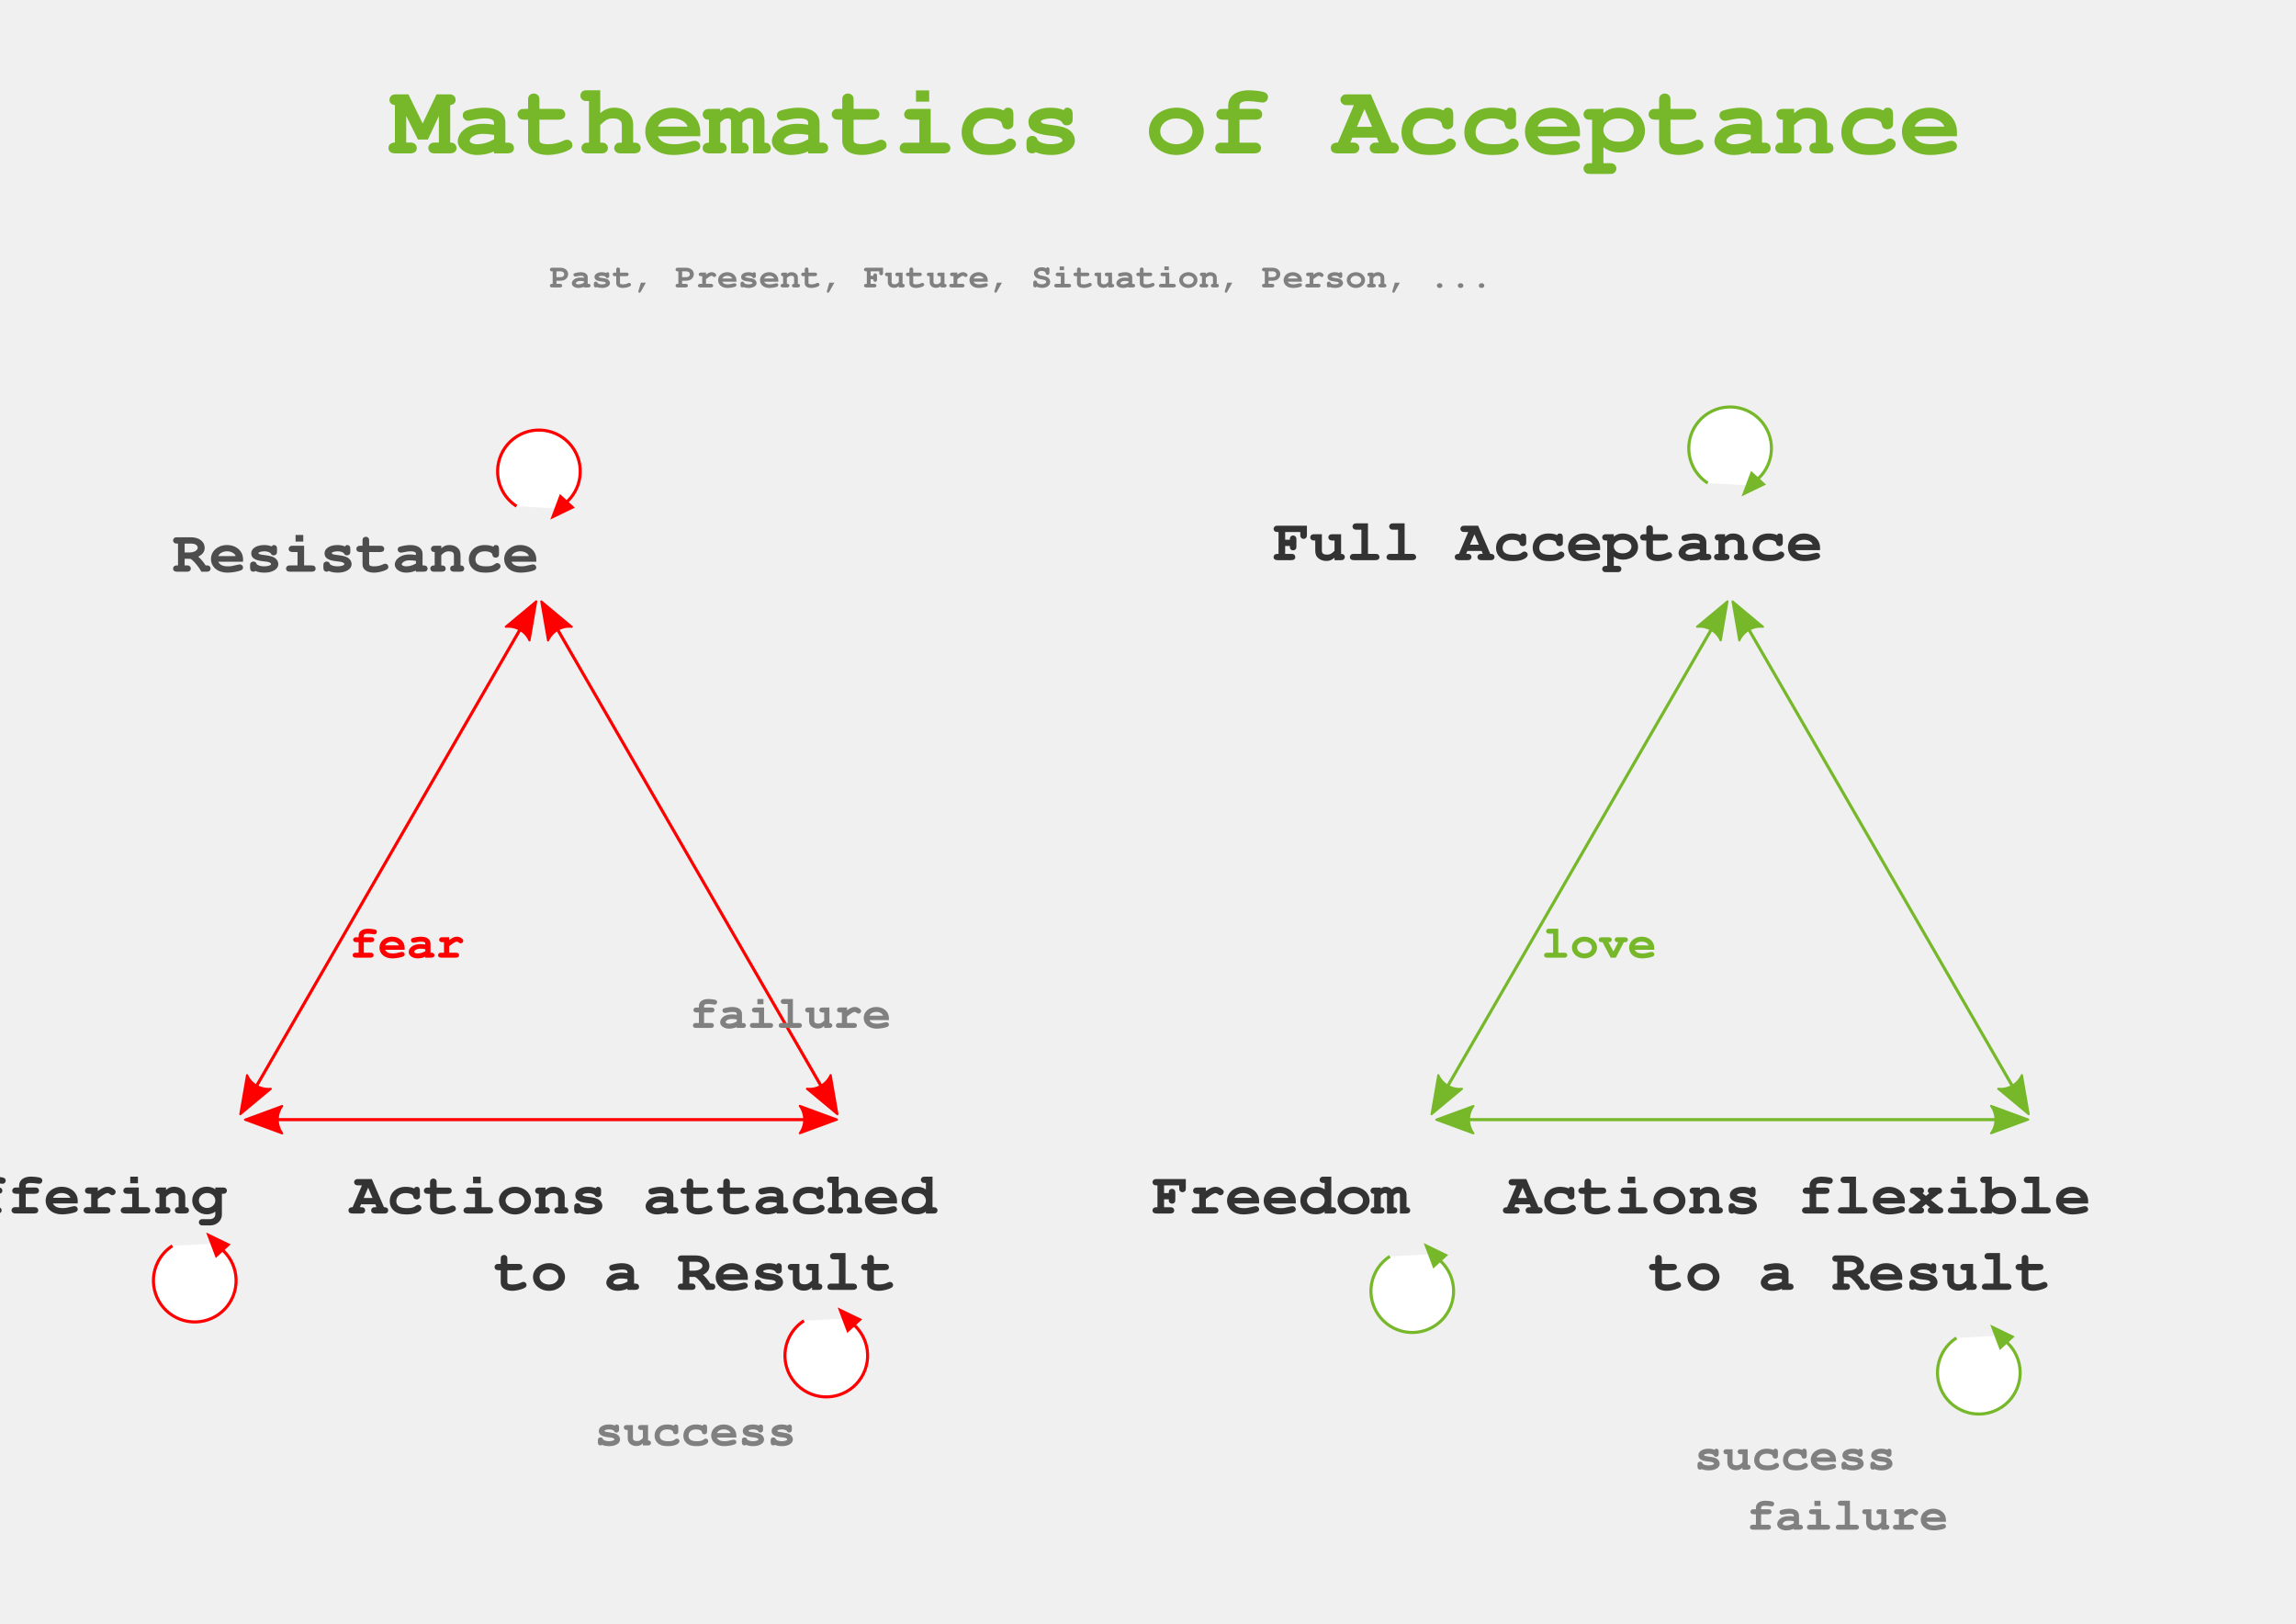
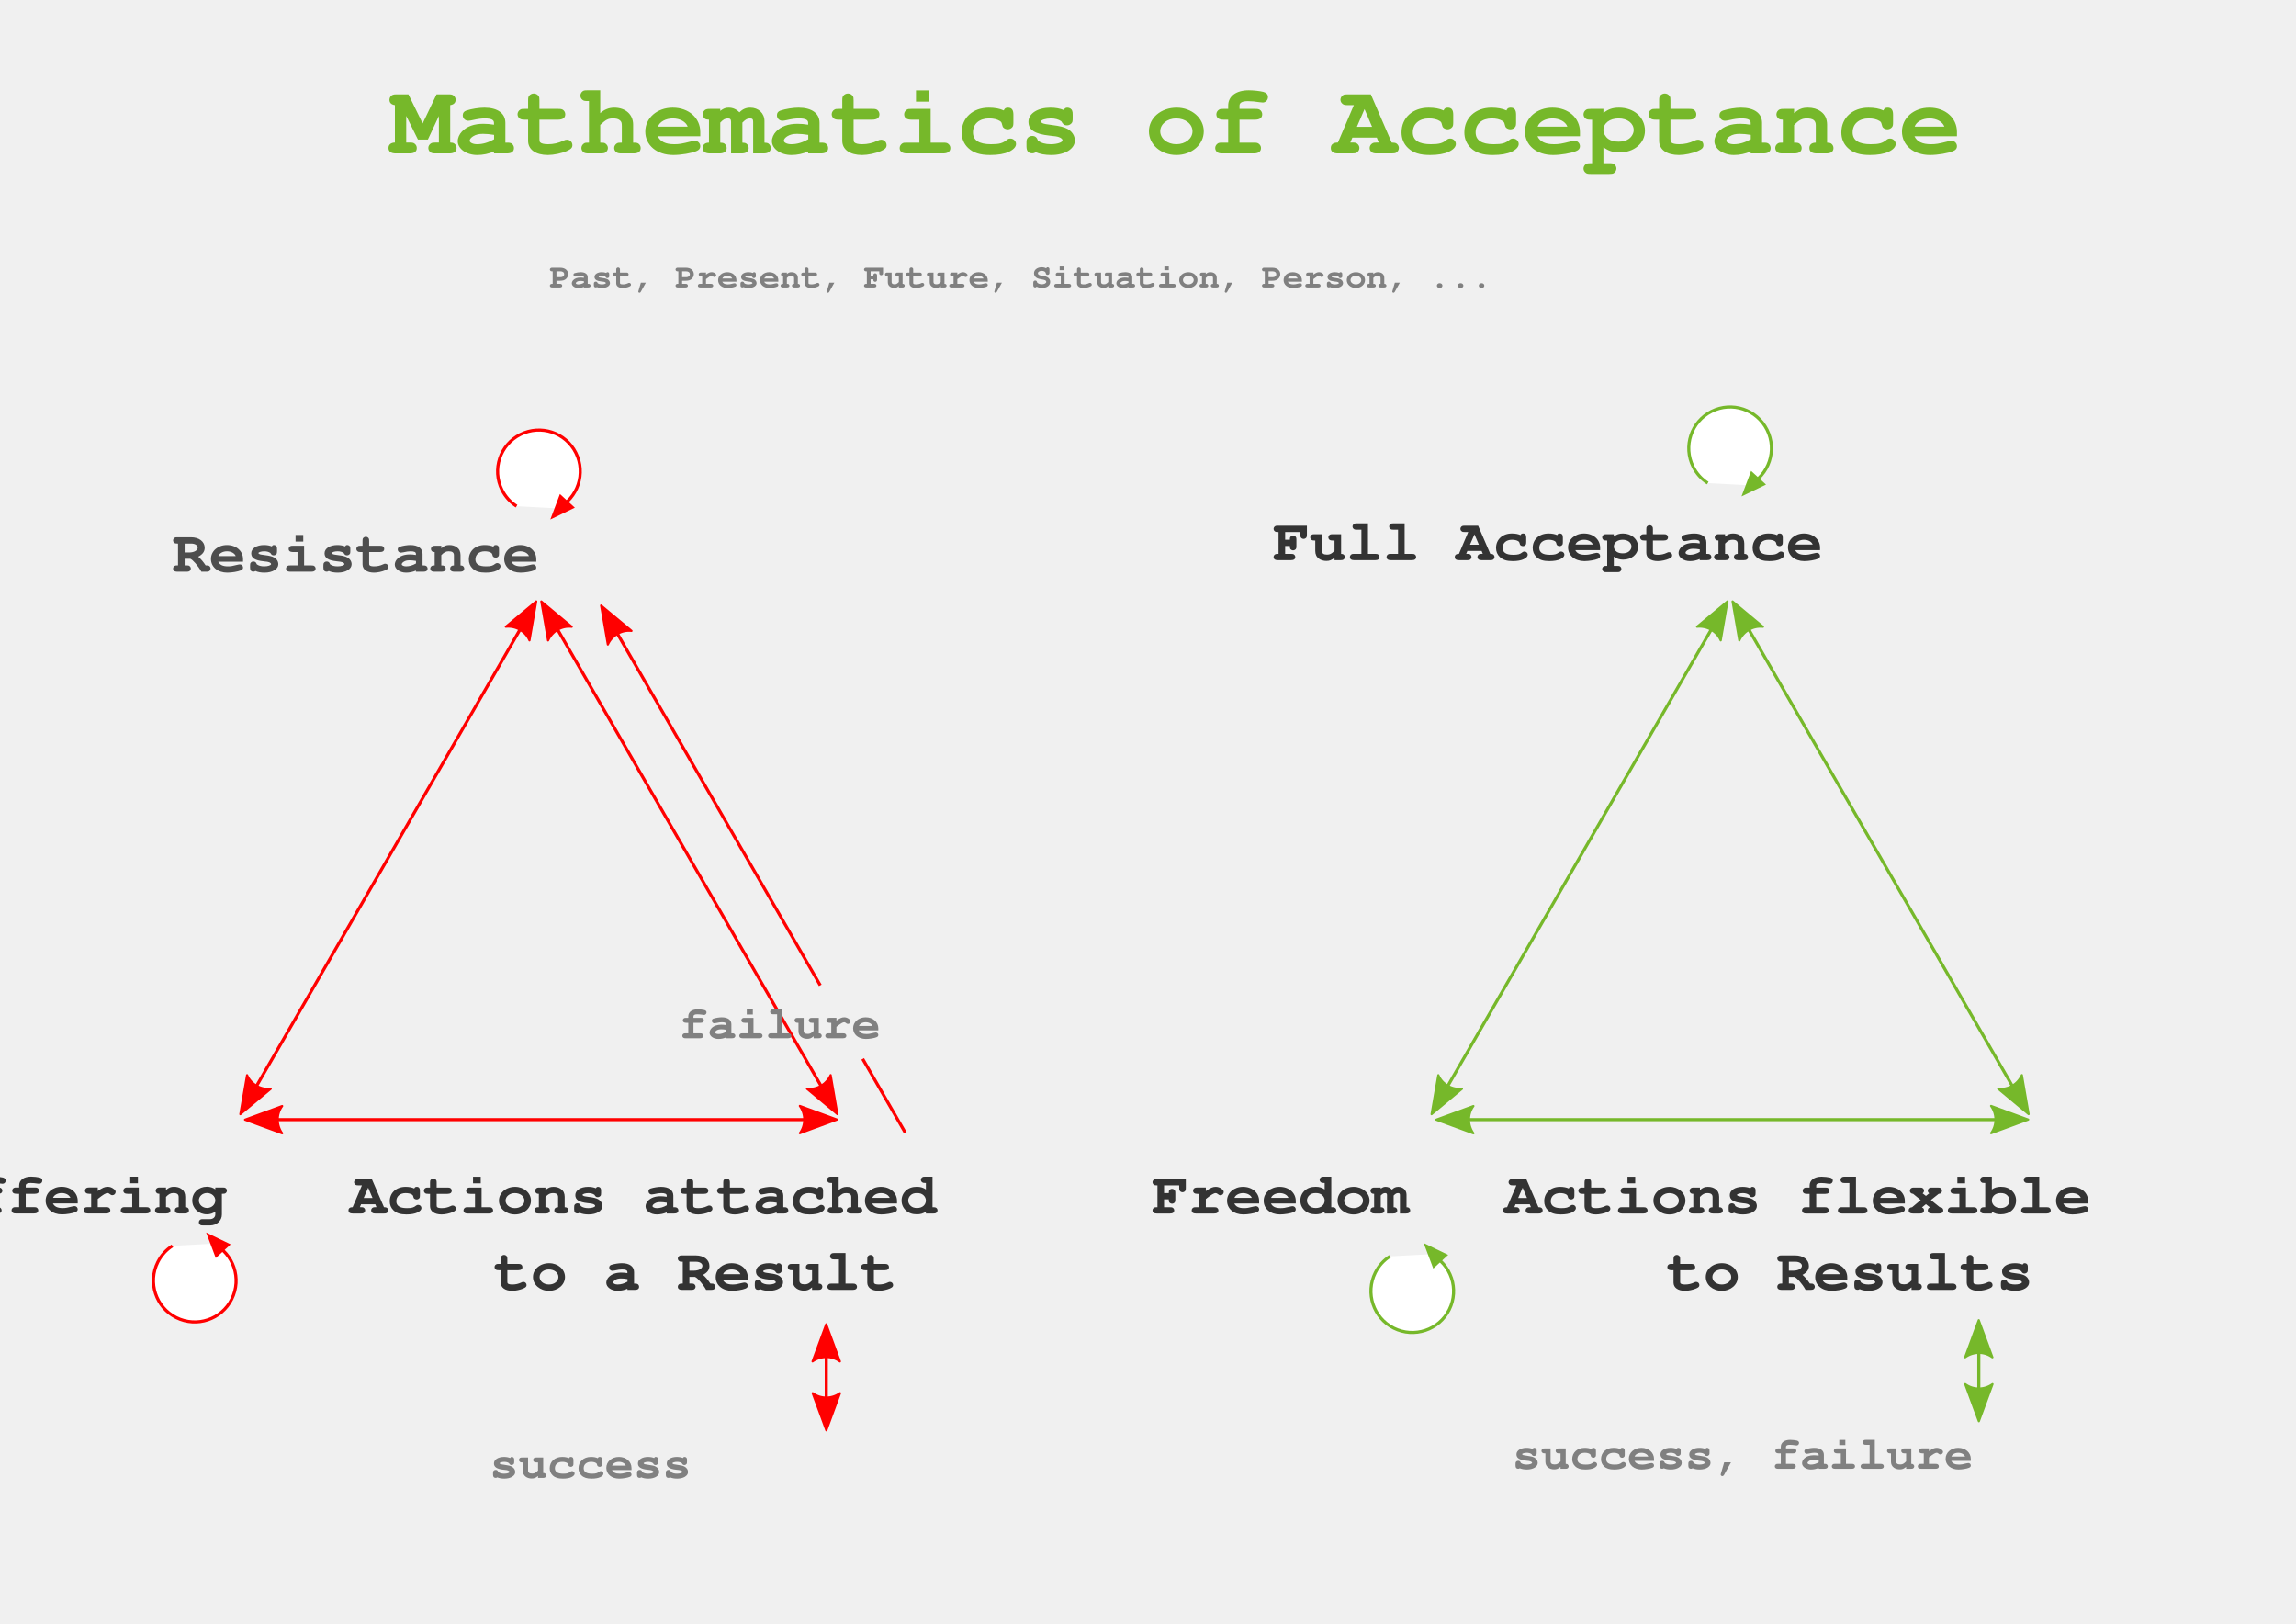
<svg xmlns="http://www.w3.org/2000/svg" width="1052.362" height="744.094" id="svg3004" version="1.1">
  <defs id="defs3">
    <marker style="overflow:visible;" id="Arrow2Lend" refX="0.0" refY="0.0" orient="auto">
      <path transform="scale(1.1) rotate(180) translate(1,0)" d="M 8.719,4.034 L -2.207,0.016 L 8.719,-4.002 C 6.973,-1.63 6.983,1.616 8.719,4.034 z " style="fill-rule:evenodd;stroke-width:0.625;stroke-linejoin:round;" id="path3933" />
    </marker>
    <marker style="overflow:visible" id="Arrow2Lstart" refX="0.0" refY="0.0" orient="auto">
      <path transform="scale(1.1) translate(1,0)" d="M 8.719,4.034 L -2.207,0.016 L 8.719,-4.002 C 6.973,-1.63 6.983,1.616 8.719,4.034 z " style="fill-rule:evenodd;stroke-width:0.625;stroke-linejoin:round" id="path3930" />
    </marker>
    <marker style="overflow:visible" id="Arrow2LstartU" refX="0.0" refY="0.0" orient="auto">
      <path transform="scale(1.1) translate(1,0)" d="M 8.719,4.034 L -2.207,0.016 L 8.719,-4.002 C 6.973,-1.63 6.983,1.616 8.719,4.034 z " style="stroke-linejoin:round;stroke:#ff0000;stroke-width:0.625;fill:#ff0000;fill-rule:evenodd" id="path5307" />
    </marker>
    <marker style="overflow:visible;" id="Arrow2LendZ" refX="0.0" refY="0.0" orient="auto">
      <path transform="scale(1.1) rotate(180) translate(1,0)" d="M 8.719,4.034 L -2.207,0.016 L 8.719,-4.002 C 6.973,-1.63 6.983,1.616 8.719,4.034 z " style="stroke-linejoin:round;stroke:#ff0000;stroke-width:0.625;fill:#ff0000;fill-rule:evenodd" id="path5310" />
    </marker>
    <marker style="overflow:visible" id="Arrow2LstartW" refX="0.0" refY="0.0" orient="auto">
      <path transform="scale(1.1) translate(1,0)" d="M 8.719,4.034 L -2.207,0.016 L 8.719,-4.002 C 6.973,-1.63 6.983,1.616 8.719,4.034 z " style="stroke-linejoin:round;stroke:#ff0000;stroke-width:0.625;fill:#ff0000;fill-rule:evenodd" id="path5414" />
    </marker>
    <marker style="overflow:visible;" id="Arrow2Lendh" refX="0.0" refY="0.0" orient="auto">
      <path transform="scale(1.1) rotate(180) translate(1,0)" d="M 8.719,4.034 L -2.207,0.016 L 8.719,-4.002 C 6.973,-1.63 6.983,1.616 8.719,4.034 z " style="stroke-linejoin:round;stroke:#ff0000;stroke-width:0.625;fill:#ff0000;fill-rule:evenodd" id="path5417" />
    </marker>
    <marker style="overflow:visible" id="Arrow2LstartN" refX="0.0" refY="0.0" orient="auto">
      <path transform="scale(1.1) translate(1,0)" d="M 8.719,4.034 L -2.207,0.016 L 8.719,-4.002 C 6.973,-1.63 6.983,1.616 8.719,4.034 z " style="stroke-linejoin:round;stroke:#ff0000;stroke-width:0.625;fill:#ff0000;fill-rule:evenodd" id="path5420" />
    </marker>
    <marker style="overflow:visible;" id="Arrow2LendX" refX="0.0" refY="0.0" orient="auto">
      <path transform="scale(1.1) rotate(180) translate(1,0)" d="M 8.719,4.034 L -2.207,0.016 L 8.719,-4.002 C 6.973,-1.63 6.983,1.616 8.719,4.034 z " style="stroke-linejoin:round;stroke:#ff0000;stroke-width:0.625;fill:#ff0000;fill-rule:evenodd" id="path5423" />
    </marker>
    <marker style="overflow:visible" id="Arrow2LstartWP" refX="0.0" refY="0.0" orient="auto">
      <path transform="scale(1.1) translate(1,0)" d="M 8.719,4.034 L -2.207,0.016 L 8.719,-4.002 C 6.973,-1.63 6.983,1.616 8.719,4.034 z " style="stroke-linejoin:round;fill-rule:evenodd;stroke:#76b82a;stroke-width:0.625;fill:#76b82a" id="path5523" />
    </marker>
    <marker style="overflow:visible;" id="Arrow2Lendhu" refX="0.0" refY="0.0" orient="auto">
      <path transform="scale(1.1) rotate(180) translate(1,0)" d="M 8.719,4.034 L -2.207,0.016 L 8.719,-4.002 C 6.973,-1.63 6.983,1.616 8.719,4.034 z " style="stroke-linejoin:round;fill-rule:evenodd;stroke:#76b82a;stroke-width:0.625;fill:#76b82a" id="path5526" />
    </marker>
    <marker style="overflow:visible" id="Arrow2LstartUI" refX="0.0" refY="0.0" orient="auto">
      <path transform="scale(1.1) translate(1,0)" d="M 8.719,4.034 L -2.207,0.016 L 8.719,-4.002 C 6.973,-1.63 6.983,1.616 8.719,4.034 z " style="stroke-linejoin:round;fill-rule:evenodd;stroke:#76b82a;stroke-width:0.625;fill:#76b82a" id="path5529" />
    </marker>
    <marker style="overflow:visible;" id="Arrow2LendZY" refX="0.0" refY="0.0" orient="auto">
      <path transform="scale(1.1) rotate(180) translate(1,0)" d="M 8.719,4.034 L -2.207,0.016 L 8.719,-4.002 C 6.973,-1.63 6.983,1.616 8.719,4.034 z " style="stroke-linejoin:round;fill-rule:evenodd;stroke:#76b82a;stroke-width:0.625;fill:#76b82a" id="path5532" />
    </marker>
    <marker style="overflow:visible" id="Arrow2LstartNE" refX="0.0" refY="0.0" orient="auto">
      <path transform="scale(1.1) translate(1,0)" d="M 8.719,4.034 L -2.207,0.016 L 8.719,-4.002 C 6.973,-1.63 6.983,1.616 8.719,4.034 z " style="stroke-linejoin:round;fill-rule:evenodd;stroke:#76b82a;stroke-width:0.625;fill:#76b82a" id="path5535" />
    </marker>
    <marker style="overflow:visible;" id="Arrow2LendXp" refX="0.0" refY="0.0" orient="auto">
      <path transform="scale(1.1) rotate(180) translate(1,0)" d="M 8.719,4.034 L -2.207,0.016 L 8.719,-4.002 C 6.973,-1.63 6.983,1.616 8.719,4.034 z " style="stroke-linejoin:round;fill-rule:evenodd;stroke:#76b82a;stroke-width:0.625;fill:#76b82a" id="path5538" />
    </marker>
+     <marker style="overflow:visible" id="Arrow2LstartU-4" refX="0" refY="0" orient="auto">
+       <path transform="matrix(1.1,0,0,1.1,1.1,0)" d="M 8.719,4.034 -2.207,0.016 8.719,-4.002 c -1.745,2.372 -1.735,5.617 -6e-7,8.035 z" style="fill:#ff0000;fill-rule:evenodd;stroke:#ff0000;stroke-width:0.625;stroke-linejoin:round" id="path5307-9" />
+     </marker>
+     <marker style="overflow:visible" id="Arrow2LstartW-8" refX="0" refY="0" orient="auto">
+       <path transform="matrix(1.1,0,0,1.1,1.1,0)" d="M 8.719,4.034 -2.207,0.016 8.719,-4.002 c -1.745,2.372 -1.735,5.617 -6e-7,8.035 z" style="fill:#ff0000;fill-rule:evenodd;stroke:#ff0000;stroke-width:0.625;stroke-linejoin:round" id="path5414-8" />
+     </marker>
+     <marker style="overflow:visible" id="Arrow2Lendh-5" refX="0" refY="0" orient="auto">
+       <path transform="matrix(-1.1,0,0,-1.1,-1.1,0)" d="M 8.719,4.034 -2.207,0.016 8.719,-4.002 c -1.745,2.372 -1.735,5.617 -6e-7,8.035 z" style="fill:#ff0000;fill-rule:evenodd;stroke:#ff0000;stroke-width:0.625;stroke-linejoin:round" id="path5417-9" />
+     </marker>
+     <marker style="overflow:visible" id="Arrow2LstartWP-0" refX="0" refY="0" orient="auto">
+       <path transform="matrix(1.1,0,0,1.1,1.1,0)" d="M 8.719,4.034 -2.207,0.016 8.719,-4.002 c -1.745,2.372 -1.735,5.617 -6e-7,8.035 z" style="fill:#76b82a;fill-rule:evenodd;stroke:#76b82a;stroke-width:0.625;stroke-linejoin:round" id="path5523-8" />
+     </marker>
+     <marker style="overflow:visible" id="Arrow2Lendhu-7" refX="0" refY="0" orient="auto">
+       <path transform="matrix(-1.1,0,0,-1.1,-1.1,0)" d="M 8.719,4.034 -2.207,0.016 8.719,-4.002 c -1.745,2.372 -1.735,5.617 -6e-7,8.035 z" style="fill:#76b82a;fill-rule:evenodd;stroke:#76b82a;stroke-width:0.625;stroke-linejoin:round" id="path5526-8" />
+     </marker>
  </defs>
  <g transform="translate(0,-308.2677)" id="layer1">
    <text id="text3010" y="378.578" x="179.177" style="font-size:40px;font-style:normal;font-variant:normal;font-weight:bold;font-stretch:normal;line-height:125%;letter-spacing:0px;word-spacing:0px;fill:#000000;fill-opacity:1;stroke:none;font-family:Nimbus Mono L;-inkscape-font-specification:Nimbus Mono L Bold" xml:space="preserve">
      <tspan style="font-size:48px;font-style:normal;font-variant:normal;font-weight:bold;font-stretch:normal;text-align:start;line-height:125%;writing-mode:lr-tb;text-anchor:start;fill:#76b82a;fill-opacity:1;font-family:Nimbus Mono L;-inkscape-font-specification:Nimbus Mono L Bold" y="378.578" x="179.177" id="tspan3012">Mathematics of Acceptance</tspan>
    </text>
    <text id="text3010-6-2" y="864.361" x="88.512" style="font-size:40px;font-style:normal;font-variant:normal;font-weight:bold;font-stretch:normal;line-height:125%;letter-spacing:0px;word-spacing:0px;fill:#000000;fill-opacity:1;stroke:none;font-family:Nimbus Mono L;-inkscape-font-specification:Nimbus Mono L Bold" xml:space="preserve">
      <tspan id="tspan3824-1" style="font-size:28px;font-style:normal;font-variant:normal;font-weight:bold;font-stretch:normal;text-align:center;line-height:125%;writing-mode:lr-tb;text-anchor:middle;fill:#333333;font-family:Nimbus Mono L;-inkscape-font-specification:Nimbus Mono L Bold" y="864.361" x="88.512">Suffering</tspan>
    </text>
    <text id="text3010-6-2-1" y="864.389" x="378.83" style="font-size:40px;font-style:normal;font-variant:normal;font-weight:bold;font-stretch:normal;line-height:125%;letter-spacing:0px;word-spacing:0px;fill:#000000;fill-opacity:1;stroke:none;font-family:Nimbus Mono L;-inkscape-font-specification:Nimbus Mono L Bold" xml:space="preserve">
      <tspan id="tspan3890" style="font-size:28px;font-style:normal;font-variant:normal;font-weight:bold;font-stretch:normal;text-align:center;line-height:125%;writing-mode:lr-tb;text-anchor:middle;fill:#333333;font-family:Nimbus Mono L;-inkscape-font-specification:Nimbus Mono L Bold" y="864.389" x="378.83">Actions attached</tspan>
      <tspan id="tspan3898" style="font-size:28px;font-style:normal;font-variant:normal;font-weight:bold;font-stretch:normal;text-align:center;line-height:125%;writing-mode:lr-tb;text-anchor:middle;fill:#333333;font-family:Nimbus Mono L;-inkscape-font-specification:Nimbus Mono L Bold" y="899.389" x="378.83">to a Result</tspan>
    </text>
    <g id="g3090">
      <path style="fill:#f60000;fill-opacity:1;stroke:#ff0000;stroke-width:1.417;stroke-linecap:butt;stroke-linejoin:miter;stroke-miterlimit:4;stroke-opacity:1;stroke-dasharray:none;marker-start:url(#Arrow2LstartW);marker-end:url(#Arrow2Lendh)" d="M 244.857,585.505 111.074,817.224" id="path3906" />
      <path id="path5276" d="M 382.857,817.224 249.074,585.505" style="fill:none;stroke:#ff0000;stroke-width:1.417;stroke-linecap:butt;stroke-linejoin:miter;stroke-miterlimit:4;stroke-opacity:1;stroke-dasharray:none;marker-start:url(#Arrow2LstartU);marker-end:url(#Arrow2LendZ)" />
      <path id="path5280" d="m 381.749,821.364 -267.566,10e-6" style="fill:none;stroke:#ff0000;stroke-width:1.417;stroke-linecap:butt;stroke-linejoin:miter;stroke-miterlimit:4;stroke-opacity:1;stroke-dasharray:none;marker-start:url(#Arrow2LstartN);marker-end:url(#Arrow2LendX)" />
    </g>
    <g transform="translate(0,6)" id="g5695">
      <path id="path5497" d="M 790.857,579.505 657.074,811.224" style="fill:#f60000;fill-opacity:1;stroke:#76b82a;stroke-width:1.417;stroke-linecap:butt;stroke-linejoin:miter;stroke-miterlimit:4;stroke-opacity:1;stroke-dasharray:none;marker-start:url(#Arrow2LstartWP);marker-end:url(#Arrow2Lendhu)" />
      <path style="fill:none;stroke:#76b82a;stroke-width:1.417;stroke-linecap:butt;stroke-linejoin:miter;stroke-miterlimit:4;stroke-opacity:1;stroke-dasharray:none;marker-start:url(#Arrow2LstartUI);marker-end:url(#Arrow2LendZY)" d="M 928.857,811.224 795.074,579.505" id="path5499" />
      <path style="fill:none;stroke:#76b82a;stroke-width:1.417;stroke-linecap:butt;stroke-linejoin:miter;stroke-miterlimit:4;stroke-opacity:1;stroke-dasharray:none;marker-start:url(#Arrow2LstartNE);marker-end:url(#Arrow2LendXp)" d="m 927.749,815.364 -267.566,10e-6" id="path5501" />
    </g>
    <text xml:space="preserve" style="font-size:40px;font-style:normal;font-variant:normal;font-weight:bold;font-stretch:normal;line-height:125%;letter-spacing:0px;word-spacing:0px;fill:#000000;fill-opacity:1;stroke:none;font-family:Nimbus Mono L;-inkscape-font-specification:Nimbus Mono L Bold" x="646.798" y="864.389" id="text5655">
      <tspan x="646.798" y="864.389" style="font-size:28px;font-style:normal;font-variant:normal;font-weight:bold;font-stretch:normal;text-align:center;line-height:125%;writing-mode:lr-tb;text-anchor:middle;fill:#333333;font-family:Nimbus Mono L;-inkscape-font-specification:Nimbus Mono L Bold" id="tspan5657">Freedom</tspan>
    </text>
    <text xml:space="preserve" style="font-size:40px;font-style:normal;font-variant:normal;font-weight:bold;font-stretch:normal;line-height:125%;letter-spacing:0px;word-spacing:0px;fill:#000000;fill-opacity:1;stroke:none;font-family:Nimbus Mono L;-inkscape-font-specification:Nimbus Mono L Bold" x="907.973" y="864.389" id="text5685">
      <tspan x="907.973" y="864.389" style="font-size:28px;font-style:normal;font-variant:normal;font-weight:bold;font-stretch:normal;text-align:center;line-height:125%;writing-mode:lr-tb;text-anchor:middle;fill:#333333;font-family:Nimbus Mono L;-inkscape-font-specification:Nimbus Mono L Bold" id="tspan5689">Actions flexible</tspan>
-       <tspan id="tspan5693" x="907.973" y="899.389" style="font-size:28px;font-style:normal;font-variant:normal;font-weight:bold;font-stretch:normal;text-align:center;line-height:125%;writing-mode:lr-tb;text-anchor:middle;fill:#333333;font-family:Nimbus Mono L;-inkscape-font-specification:Nimbus Mono L Bold">to a Result</tspan>
-     </text>
-     <text id="text3010-6-2-1-9" y="970.664" x="378.719" style="font-size:40px;font-style:normal;font-variant:normal;font-weight:bold;font-stretch:normal;line-height:125%;letter-spacing:0px;word-spacing:0px;fill:#000000;fill-opacity:1;stroke:none;font-family:Nimbus Mono L;-inkscape-font-specification:Nimbus Mono L Bold" xml:space="preserve">
-       <tspan id="tspan3898-4" style="font-size:22px;font-style:normal;font-variant:normal;font-weight:bold;font-stretch:normal;text-align:center;line-height:125%;writing-mode:lr-tb;text-anchor:middle;fill:#808080;font-family:Nimbus Mono L;-inkscape-font-specification:Nimbus Mono L Bold" y="970.664" x="378.719">success</tspan>
-     </text>
-     <text id="text3010-6-2-1-9-3" y="779.344" x="422.239" style="font-size:40px;font-style:normal;font-variant:normal;font-weight:bold;font-stretch:normal;line-height:125%;letter-spacing:0px;word-spacing:0px;fill:#000000;fill-opacity:1;stroke:none;font-family:Nimbus Mono L;-inkscape-font-specification:Nimbus Mono L Bold" xml:space="preserve">
-       <tspan id="tspan3898-4-3" style="font-size:22px;font-style:normal;font-variant:normal;font-weight:bold;font-stretch:normal;text-align:center;line-height:125%;writing-mode:lr-tb;text-anchor:middle;fill:#808080;font-family:Nimbus Mono L;-inkscape-font-specification:Nimbus Mono L Bold" y="779.344" x="422.239">failure</tspan>
+       <tspan id="tspan5693" x="907.973" y="899.389" style="font-size:28px;font-style:normal;font-variant:normal;font-weight:bold;font-stretch:normal;text-align:center;line-height:125%;writing-mode:lr-tb;text-anchor:middle;fill:#333333;font-family:Nimbus Mono L;-inkscape-font-specification:Nimbus Mono L Bold">to Results</tspan>
    </text>
    <g id="g4497" transform="translate(0,2.584236)">
      <text xml:space="preserve" style="font-size:40px;font-style:normal;font-variant:normal;font-weight:bold;font-stretch:normal;line-height:125%;letter-spacing:0px;word-spacing:0px;fill:#000000;fill-opacity:1;stroke:none;font-family:Nimbus Mono L;-inkscape-font-specification:Nimbus Mono L Bold" x="247.084" y="567.694" id="text3010-6">
        <tspan x="247.084" y="567.694" style="font-size:28px;font-style:normal;font-variant:normal;font-weight:bold;font-stretch:normal;text-align:center;line-height:125%;writing-mode:lr-tb;text-anchor:middle;fill:#4d4d4d;fill-opacity:1;font-family:Nimbus Mono L;-inkscape-font-specification:Nimbus Mono L Bold" id="tspan3824">Resistance</tspan>
      </text>
      <g transform="matrix(0.2053215,0.4098332,0.4098332,-0.2053215,-188.8133,649.0563)" id="g4226" style="stroke-width:1.546;stroke-miterlimit:4;stroke-dasharray:none">
        <g style="stroke-width:7.42;stroke-miterlimit:4;stroke-dasharray:none" transform="matrix(0.2083415,0,0,0.2083415,0.8632554,838.2951)" id="g4228">
          <path transform="matrix(5.755863,0,0,5.755863,-133.757,-3221.074)" style="color:#000000;fill:#ffffff;fill-opacity:1;fill-rule:nonzero;stroke:#ff0000;stroke-width:2.578;stroke-linejoin:round;stroke-miterlimit:4;stroke-opacity:1;stroke-dasharray:none;stroke-dashoffset:0;marker:none;visibility:visible;display:inline;overflow:visible;enable-background:accumulate" d="m 205,673.202 c 0,19.034 -15.43,34.464 -34.464,34.464 -19.034,0 -34.464,-15.43 -34.464,-34.464 0,-19.034 15.43,-34.464 34.464,-34.464 6.416,0 12.422,1.753 17.567,4.807" id="path4230" />
        </g>
        <path style="color:#000000;fill:#ff0000;fill-opacity:1;fill-rule:nonzero;stroke:#ff0000;stroke-width:0;stroke-linejoin:round;stroke-miterlimit:4;stroke-opacity:1;stroke-dasharray:none;stroke-dashoffset:0;marker:none;visibility:visible;display:inline;overflow:visible;enable-background:accumulate" id="path4232" d="m 92.451,622.952 -10.629,1e-5 -10.629,-1e-5 5.315,-9.205 5.315,-9.205 5.315,9.205 z" transform="matrix(0.8895809,0.3403965,-0.4914403,1.284314,449.9075,158.8585)" />
      </g>
    </g>
    <g transform="matrix(0.2053215,-0.4098332,0.4098332,0.2053215,-346.5555,767.7941)" id="g4234" style="stroke-width:1.546;stroke-miterlimit:4;stroke-dasharray:none">
      <g style="stroke-width:7.42;stroke-miterlimit:4;stroke-dasharray:none" transform="matrix(0.2083415,0,0,0.2083415,0.8632554,838.2951)" id="g4236">
        <path transform="matrix(5.755863,0,0,5.755863,-133.757,-3221.074)" style="color:#000000;fill:#ffffff;fill-opacity:1;fill-rule:nonzero;stroke:#ff0000;stroke-width:2.578;stroke-linejoin:round;stroke-miterlimit:4;stroke-opacity:1;stroke-dasharray:none;stroke-dashoffset:0;marker:none;visibility:visible;display:inline;overflow:visible;enable-background:accumulate" d="m 205,673.202 c 0,19.034 -15.43,34.464 -34.464,34.464 -19.034,0 -34.464,-15.43 -34.464,-34.464 0,-19.034 15.43,-34.464 34.464,-34.464 6.416,0 12.422,1.753 17.567,4.807" id="path4238" />
      </g>
      <path style="color:#000000;fill:#ff0000;fill-opacity:1;fill-rule:nonzero;stroke:#ff0000;stroke-width:0;stroke-linejoin:round;stroke-miterlimit:4;stroke-opacity:1;stroke-dasharray:none;stroke-dashoffset:0;marker:none;visibility:visible;display:inline;overflow:visible;enable-background:accumulate" id="path4240" d="m 92.451,622.952 -10.629,1e-5 -10.629,-1e-5 5.315,-9.205 5.315,-9.205 5.315,9.205 z" transform="matrix(0.8895809,0.3403965,-0.4914403,1.284314,449.9075,158.8585)" />
    </g>
-     <g style="stroke-width:1.546;stroke-miterlimit:4;stroke-dasharray:none" id="g4242" transform="matrix(0.2053215,-0.4098332,0.4098332,0.2053215,-57.10536,802.1392)">
-       <g id="g4244" transform="matrix(0.2083415,0,0,0.2083415,0.8632554,838.2951)" style="stroke-width:7.42;stroke-miterlimit:4;stroke-dasharray:none">
-         <path id="path4246" d="m 205,673.202 c 0,19.034 -15.43,34.464 -34.464,34.464 -19.034,0 -34.464,-15.43 -34.464,-34.464 0,-19.034 15.43,-34.464 34.464,-34.464 6.416,0 12.422,1.753 17.567,4.807" style="color:#000000;fill:#ffffff;fill-opacity:1;fill-rule:nonzero;stroke:#ff0000;stroke-width:2.578;stroke-linejoin:round;stroke-miterlimit:4;stroke-opacity:1;stroke-dasharray:none;stroke-dashoffset:0;marker:none;visibility:visible;display:inline;overflow:visible;enable-background:accumulate" transform="matrix(5.755863,0,0,5.755863,-133.757,-3221.074)" />
-       </g>
-       <path transform="matrix(0.8895809,0.3403965,-0.4914403,1.284314,449.9075,158.8585)" d="m 92.451,622.952 -10.629,1e-5 -10.629,-1e-5 5.315,-9.205 5.315,-9.205 5.315,9.205 z" id="path4248" style="color:#000000;fill:#ff0000;fill-opacity:1;fill-rule:nonzero;stroke:#ff0000;stroke-width:0;stroke-linejoin:round;stroke-miterlimit:4;stroke-opacity:1;stroke-dasharray:none;stroke-dashoffset:0;marker:none;visibility:visible;display:inline;overflow:visible;enable-background:accumulate" />
-     </g>
    <g id="g4505">
      <text id="text5647" y="564.986" x="793.5" style="font-size:40px;font-style:normal;font-variant:normal;font-weight:bold;font-stretch:normal;line-height:125%;letter-spacing:0px;word-spacing:0px;fill:#000000;fill-opacity:1;stroke:none;font-family:Nimbus Mono L;-inkscape-font-specification:Nimbus Mono L Bold" xml:space="preserve">
        <tspan id="tspan5651" style="font-size:28px;font-style:normal;font-variant:normal;font-weight:bold;font-stretch:normal;text-align:center;line-height:125%;writing-mode:lr-tb;text-anchor:middle;fill:#333333;font-family:Nimbus Mono L;-inkscape-font-specification:Nimbus Mono L Bold" y="564.986" x="793.5">Full Acceptance</tspan>
      </text>
      <g id="g4426" transform="matrix(0.2053215,0.4098332,0.4098332,-0.2053215,357.1582,641.0563)" style="stroke-width:1.546;stroke-miterlimit:4;stroke-dasharray:none">
        <g id="g4266" transform="matrix(0.2083415,0,0,0.2083415,0.8632554,838.2951)" style="stroke-width:7.42;stroke-miterlimit:4;stroke-dasharray:none">
          <path id="path4268" d="m 205,673.202 c 0,19.034 -15.43,34.464 -34.464,34.464 -19.034,0 -34.464,-15.43 -34.464,-34.464 0,-19.034 15.43,-34.464 34.464,-34.464 6.416,0 12.422,1.753 17.567,4.807" style="color:#000000;fill:#ffffff;fill-opacity:1;fill-rule:nonzero;stroke:#76b82a;stroke-width:2.578;stroke-linejoin:round;stroke-miterlimit:4;stroke-opacity:1;stroke-dasharray:none;stroke-dashoffset:0;marker:none;visibility:visible;display:inline;overflow:visible;enable-background:accumulate" transform="matrix(5.755863,0,0,5.755863,-133.757,-3221.074)" />
        </g>
        <path transform="matrix(0.8895809,0.3403965,-0.4914403,1.284314,449.9075,158.8585)" d="m 92.451,622.952 -10.629,1e-5 -10.629,-1e-5 5.315,-9.205 5.315,-9.205 5.315,9.205 z" id="path4270" style="color:#000000;fill:#76b82a;fill-opacity:1;fill-rule:nonzero;stroke:#76b82a;stroke-width:0;stroke-linejoin:round;stroke-miterlimit:4;stroke-opacity:1;stroke-dasharray:none;stroke-dashoffset:0;marker:none;visibility:visible;display:inline;overflow:visible;enable-background:accumulate" />
      </g>
    </g>
    <g style="stroke-width:1.546;stroke-miterlimit:4;stroke-dasharray:none" id="g4445" transform="matrix(0.2053215,-0.4098332,0.4098332,0.2053215,211.4782,772.6214)">
      <g id="g4447" transform="matrix(0.2083415,0,0,0.2083415,0.8632554,838.2951)" style="stroke-width:7.42;stroke-miterlimit:4;stroke-dasharray:none">
        <path id="path4449" d="m 205,673.202 c 0,19.034 -15.43,34.464 -34.464,34.464 -19.034,0 -34.464,-15.43 -34.464,-34.464 0,-19.034 15.43,-34.464 34.464,-34.464 6.416,0 12.422,1.753 17.567,4.807" style="color:#000000;fill:#ffffff;fill-opacity:1;fill-rule:nonzero;stroke:#76b82a;stroke-width:2.578;stroke-linejoin:round;stroke-miterlimit:4;stroke-opacity:1;stroke-dasharray:none;stroke-dashoffset:0;marker:none;visibility:visible;display:inline;overflow:visible;enable-background:accumulate" transform="matrix(5.755863,0,0,5.755863,-133.757,-3221.074)" />
      </g>
      <path transform="matrix(0.8895809,0.3403965,-0.4914403,1.284314,449.9075,158.8585)" d="m 92.451,622.952 -10.629,1e-5 -10.629,-1e-5 5.315,-9.205 5.315,-9.205 5.315,9.205 z" id="path4451" style="color:#000000;fill:#76b82a;fill-opacity:1;fill-rule:nonzero;stroke:#76b82a;stroke-width:0;stroke-linejoin:round;stroke-miterlimit:4;stroke-opacity:1;stroke-dasharray:none;stroke-dashoffset:0;marker:none;visibility:visible;display:inline;overflow:visible;enable-background:accumulate" />
    </g>
-     <g style="stroke-width:1.546;stroke-miterlimit:4;stroke-dasharray:none" transform="matrix(0.2053215,-0.4098332,0.4098332,0.2053215,471.1555,809.9971)" id="g4453">
-       <g style="stroke-width:7.42;stroke-miterlimit:4;stroke-dasharray:none" transform="matrix(0.2083415,0,0,0.2083415,0.8632554,838.2951)" id="g4455">
-         <path transform="matrix(5.755863,0,0,5.755863,-133.757,-3221.074)" style="color:#000000;fill:#ffffff;fill-opacity:1;fill-rule:nonzero;stroke:#76b82a;stroke-width:2.578;stroke-linejoin:round;stroke-miterlimit:4;stroke-opacity:1;stroke-dasharray:none;stroke-dashoffset:0;marker:none;visibility:visible;display:inline;overflow:visible;enable-background:accumulate" d="m 205,673.202 c 0,19.034 -15.43,34.464 -34.464,34.464 -19.034,0 -34.464,-15.43 -34.464,-34.464 0,-19.034 15.43,-34.464 34.464,-34.464 6.416,0 12.422,1.753 17.567,4.807" id="path4457" />
-       </g>
-       <path style="color:#000000;fill:#76b82a;fill-opacity:1;fill-rule:nonzero;stroke:#76b82a;stroke-width:0;stroke-linejoin:round;stroke-miterlimit:4;stroke-opacity:1;stroke-dasharray:none;stroke-dashoffset:0;marker:none;visibility:visible;display:inline;overflow:visible;enable-background:accumulate" id="path4459" d="m 92.451,622.952 -10.629,1e-5 -10.629,-1e-5 5.315,-9.205 5.315,-9.205 5.315,9.205 z" transform="matrix(0.8895809,0.3403965,-0.4914403,1.284314,449.9075,158.8585)" />
-     </g>
-     <text xml:space="preserve" style="font-size:40px;font-style:normal;font-variant:normal;font-weight:bold;font-stretch:normal;line-height:125%;letter-spacing:0px;word-spacing:0px;fill:#000000;fill-opacity:1;stroke:none;font-family:Nimbus Mono L;-inkscape-font-specification:Nimbus Mono L Bold" x="906.727" y="981.775" id="text4473">
-       <tspan x="906.727" y="981.775" style="font-size:22px;font-style:normal;font-variant:normal;font-weight:bold;font-stretch:normal;text-align:center;line-height:125%;writing-mode:lr-tb;text-anchor:middle;fill:#808080;font-family:Nimbus Mono L;-inkscape-font-specification:Nimbus Mono L Bold" id="tspan4475">success</tspan>
-       <tspan x="906.727" y="1009.275" style="font-size:22px;font-style:normal;font-variant:normal;font-weight:bold;font-stretch:normal;text-align:center;line-height:125%;writing-mode:lr-tb;text-anchor:middle;fill:#808080;font-family:Nimbus Mono L;-inkscape-font-specification:Nimbus Mono L Bold" id="tspan4481">failure</tspan>
-     </text>
    <text id="text3010-6-2-1-9-0" y="439.993" x="527.874" style="font-size:40px;font-style:normal;font-variant:normal;font-weight:bold;font-stretch:normal;line-height:125%;letter-spacing:0px;word-spacing:0px;fill:#000000;fill-opacity:1;stroke:none;font-family:Nimbus Mono L;-inkscape-font-specification:Nimbus Mono L Bold" xml:space="preserve">
      <tspan style="font-size:16px;font-style:normal;font-variant:normal;font-weight:bold;font-stretch:normal;text-align:center;line-height:125%;writing-mode:lr-tb;text-anchor:middle;fill:#808080;font-family:Nimbus Mono L;-inkscape-font-specification:Nimbus Mono L Bold" y="439.993" x="527.874" id="tspan3088">Past, Present, Future, Situation, Person, ...</tspan>
    </text>
-     <text id="text3010-6-2-1-9-00" y="747.136" x="246.477" style="font-size:40px;font-style:normal;font-variant:normal;font-weight:bold;font-stretch:normal;line-height:125%;letter-spacing:0px;word-spacing:0px;fill:#000000;fill-opacity:1;stroke:none;font-family:Nimbus Mono L;-inkscape-font-specification:Nimbus Mono L Bold" xml:space="preserve">
-       <tspan id="tspan3898-4-9" style="font-size:22px;font-style:normal;font-variant:normal;font-weight:bold;font-stretch:normal;text-align:center;line-height:125%;writing-mode:lr-tb;text-anchor:middle;fill:#ff0000;font-family:Nimbus Mono L;-inkscape-font-specification:Nimbus Mono L Bold" y="747.136" x="246.477">fear</tspan>
+     <path style="fill:none;stroke:#ff0000;stroke-width:1.417;stroke-linecap:butt;stroke-linejoin:miter;stroke-miterlimit:4;stroke-opacity:1;stroke-dasharray:none;marker-start:url(#Arrow2LstartU);marker-end:none" d="m 276.481,587.38 99.488,172.442 m 19.441,33.697 19.497,33.794" id="path4763" />
+     <text id="text3010-6-2-1-9-3-8" y="784.07" x="417.38" style="font-size:40px;font-style:normal;font-variant:normal;font-weight:bold;font-stretch:normal;line-height:125%;letter-spacing:0px;word-spacing:0px;fill:#000000;fill-opacity:1;stroke:none;font-family:Nimbus Mono L;-inkscape-font-specification:Nimbus Mono L Bold" xml:space="preserve">
+       <tspan id="tspan3898-4-3-8" style="font-size:22px;font-style:normal;font-variant:normal;font-weight:bold;font-stretch:normal;text-align:center;line-height:125%;writing-mode:lr-tb;text-anchor:middle;fill:#808080;font-family:Nimbus Mono L;-inkscape-font-specification:Nimbus Mono L Bold" y="784.07" x="417.38">failure</tspan>
    </text>
-     <text xml:space="preserve" style="font-size:40px;font-style:normal;font-variant:normal;font-weight:bold;font-stretch:normal;line-height:125%;letter-spacing:0px;word-spacing:0px;fill:#000000;fill-opacity:1;stroke:none;font-family:Nimbus Mono L;-inkscape-font-specification:Nimbus Mono L Bold" x="792.851" y="747.136" id="text3095">
-       <tspan x="792.851" y="747.136" style="font-size:22px;font-style:normal;font-variant:normal;font-weight:bold;font-stretch:normal;text-align:center;line-height:125%;writing-mode:lr-tb;text-anchor:middle;fill:#76b82a;fill-opacity:1;font-family:Nimbus Mono L;-inkscape-font-specification:Nimbus Mono L Bold" id="tspan3097">love</tspan>
-     </text>
+     <g transform="translate(0.322,-31.11675)" id="g5001">
+       <path id="path4973" d="m 378.402,948.154 -2e-5,44.827" style="fill:#f60000;fill-opacity:1;stroke:#ff0000;stroke-width:1.417;stroke-linecap:butt;stroke-linejoin:miter;stroke-miterlimit:4;stroke-opacity:1;stroke-dasharray:none;marker-start:url(#Arrow2LstartW);marker-end:url(#Arrow2Lendh)" />
+       <g transform="translate(-0.3769883,0)" id="g3944">
+         <text id="text3010-6-2-1-9" y="1016.664" x="378.719" style="font-size:40px;font-style:normal;font-variant:normal;font-weight:bold;font-stretch:normal;line-height:125%;letter-spacing:0px;word-spacing:0px;fill:#000000;fill-opacity:1;stroke:none;font-family:Nimbus Mono L;-inkscape-font-specification:Nimbus Mono L Bold" xml:space="preserve">
+           <tspan id="tspan3898-4" style="font-size:22px;font-style:normal;font-variant:normal;font-weight:bold;font-stretch:normal;text-align:center;line-height:125%;writing-mode:lr-tb;text-anchor:middle;fill:#808080;font-family:Nimbus Mono L;-inkscape-font-specification:Nimbus Mono L Bold" y="1016.664" x="378.719">success</tspan>
+         </text>
+       </g>
+     </g>
+     <g id="g3133" transform="translate(0,-31.59877)">
+       <path style="fill:#f60000;fill-opacity:1;stroke:#76b82a;stroke-width:1.417;stroke-linecap:butt;stroke-linejoin:miter;stroke-miterlimit:4;stroke-opacity:1;stroke-dasharray:none;marker-start:url(#Arrow2LstartWP);marker-end:url(#Arrow2Lendhu)" d="m 906.985,946.739 0,42.566" id="path4980" />
+       <g transform="translate(0.4290215,1.212264)" id="g3936">
+         <text xml:space="preserve" style="font-size:40px;font-style:normal;font-variant:normal;font-weight:bold;font-stretch:normal;line-height:125%;letter-spacing:0px;word-spacing:0px;fill:#000000;fill-opacity:1;stroke:none;font-family:Nimbus Mono L;-inkscape-font-specification:Nimbus Mono L Bold" x="906.298" y="1011.775" id="text4473">
+           <tspan x="906.298" y="1011.775" style="font-size:22px;font-style:normal;font-variant:normal;font-weight:bold;font-stretch:normal;text-align:center;line-height:125%;writing-mode:lr-tb;text-anchor:middle;fill:#808080;font-family:Nimbus Mono L;-inkscape-font-specification:Nimbus Mono L Bold" id="tspan4481">success, failure</tspan>
+         </text>
+       </g>
+     </g>
  </g>
</svg>
